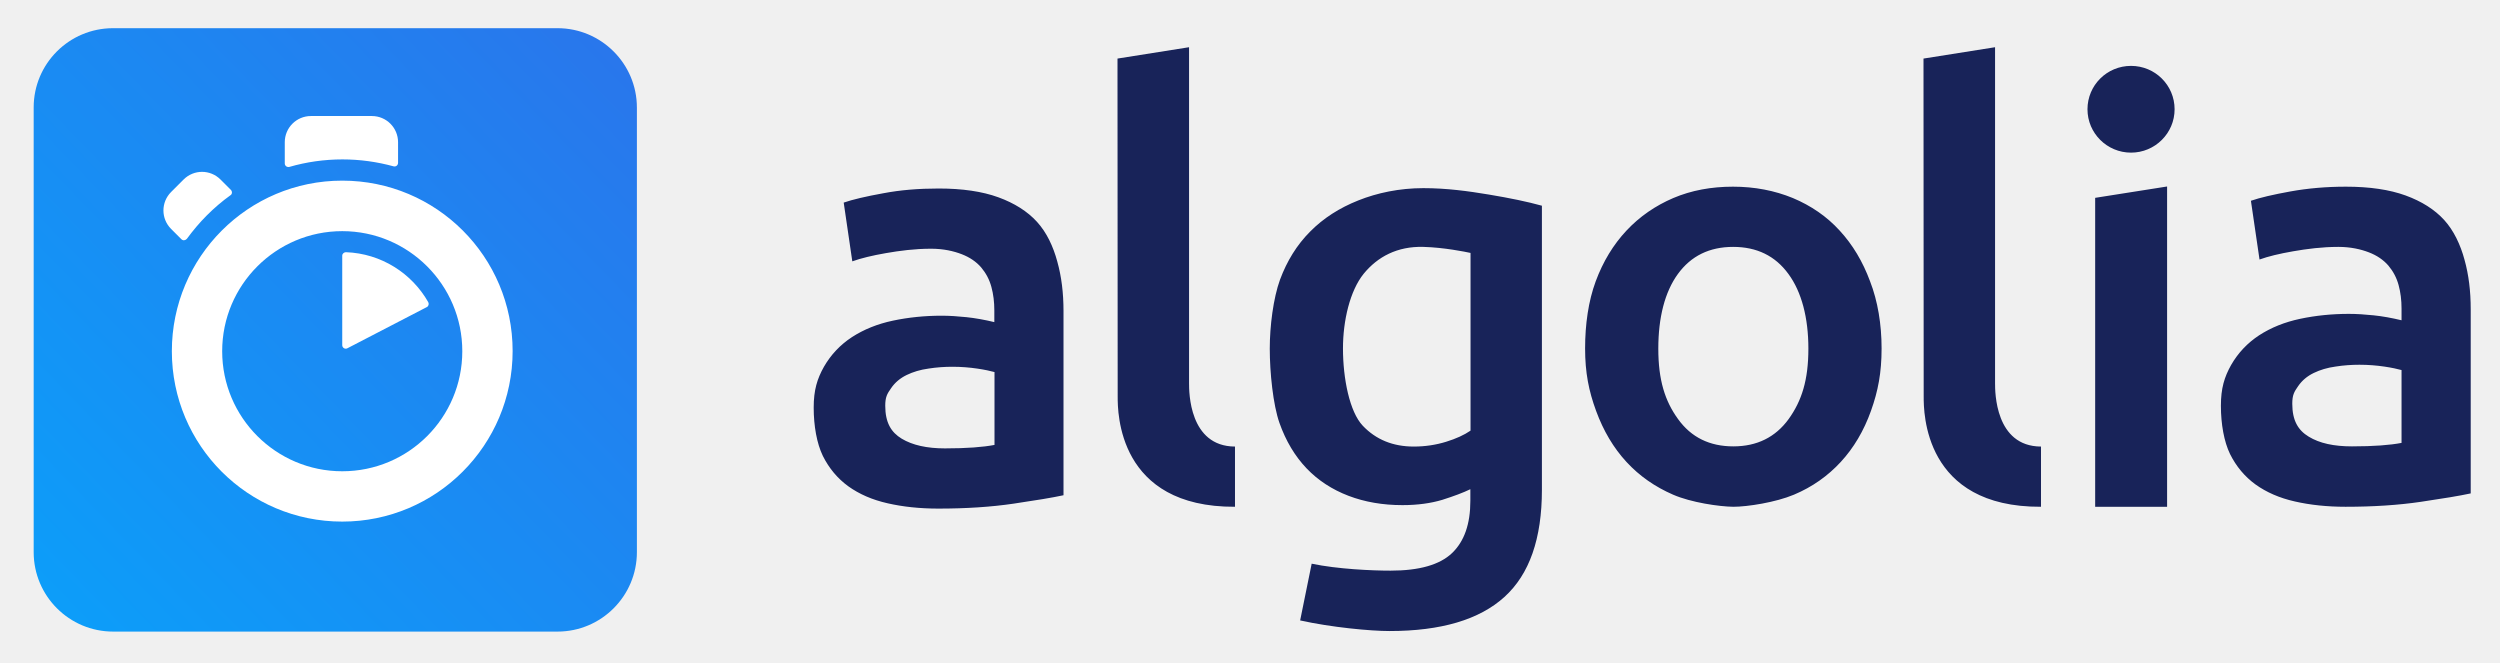
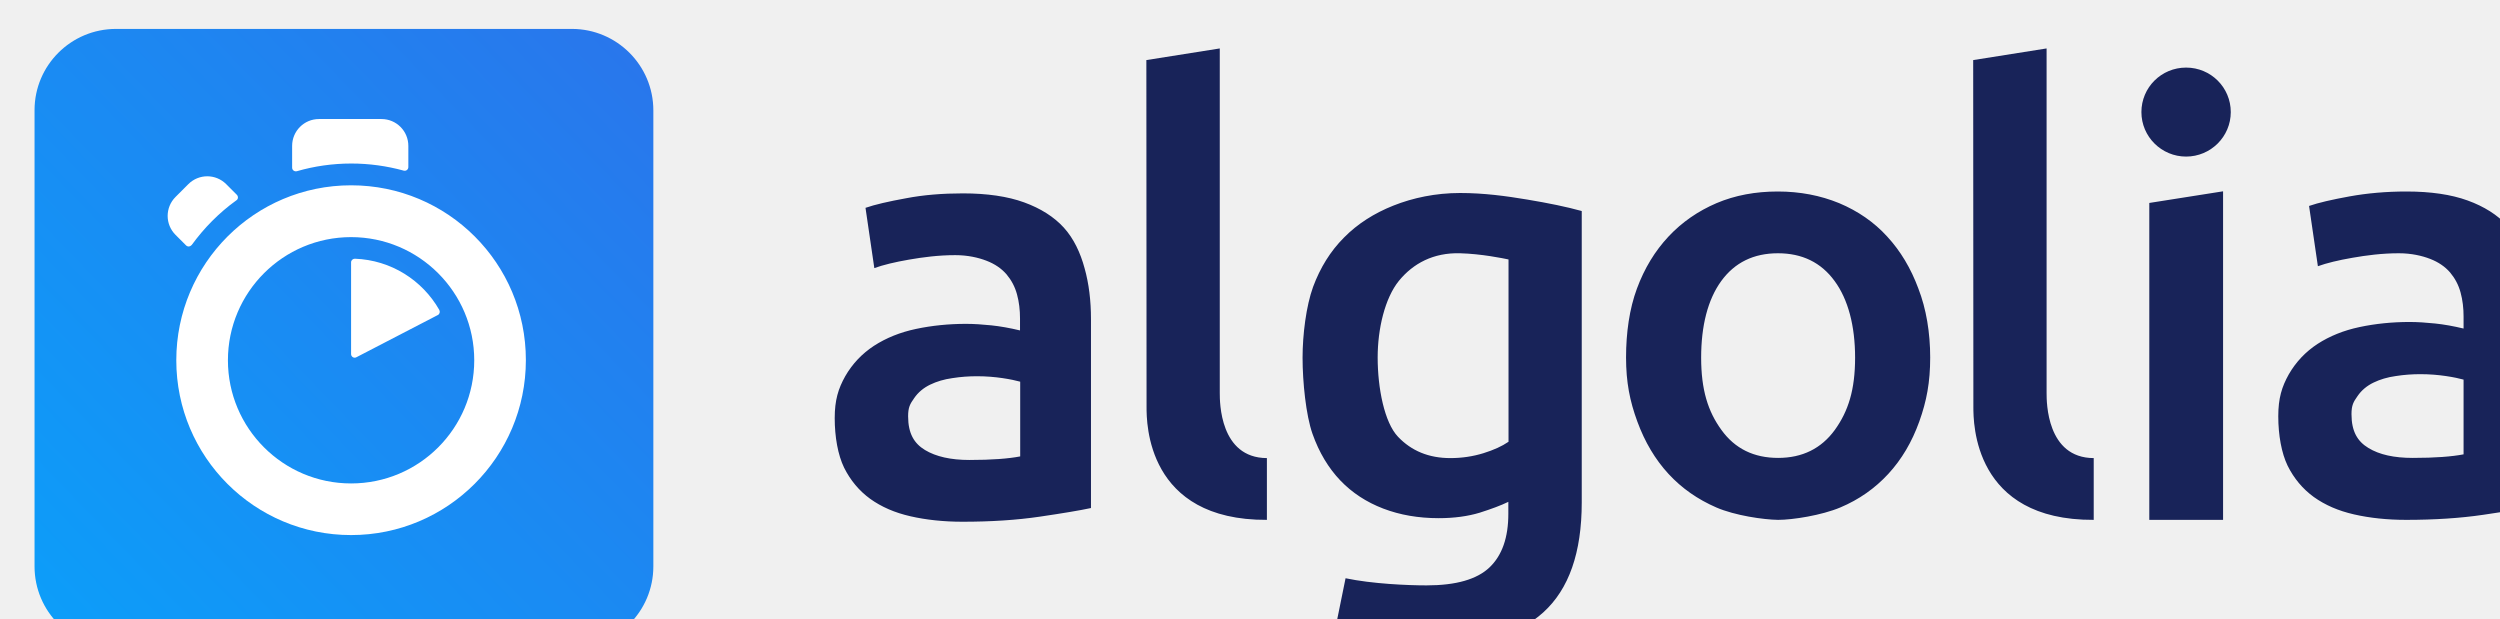
- <svg xmlns="http://www.w3.org/2000/svg" viewBox="0 0 1366 362">
+ <svg xmlns="http://www.w3.org/2000/svg">
  <linearGradient id="a" x1="428.258" x2="434.145" y1="404.15" y2="409.85" gradientUnits="userSpaceOnUse" gradientTransform="matrix(94.045 0 0 -94.072 -40381.527 38479.52)">
    <stop offset="0" stop-color="#00aeff" />
    <stop offset="1" stop-color="#3369e7" />
  </linearGradient>
  <path fill="url(#a)" d="M61.8 15.4h242.8c23.9 0 43.4 19.4 43.4 43.4v242.9c0 23.9-19.4 43.4-43.4 43.4H61.8c-23.9 0-43.4-19.4-43.4-43.4v-243c0-23.9 19.4-43.3 43.4-43.3z" />
  <path fill="#FFF" d="M187 98.7c-51.4 0-93.1 41.7-93.1 93.2S135.6 285 187 285s93.1-41.7 93.1-93.2-41.6-93.1-93.1-93.1zm0 158.8c-36.2 0-65.6-29.4-65.6-65.6s29.4-65.6 65.6-65.6 65.6 29.4 65.6 65.6-29.3 65.6-65.6 65.6zm0-117.8v48.9c0 1.4 1.5 2.4 2.8 1.7l43.4-22.5c1-.5 1.3-1.7.8-2.7-9-15.8-25.7-26.6-45-27.3-1 0-2 .8-2 1.9zm-60.8-35.9l-5.7-5.7c-5.6-5.6-14.6-5.6-20.2 0l-6.8 6.8c-5.6 5.6-5.6 14.6 0 20.2l5.6 5.6c.9.9 2.2.7 3-.2 3.3-4.5 6.9-8.8 10.9-12.8 4.1-4.1 8.3-7.7 12.9-11 1-.6 1.1-2 .3-2.9zM217.5 89V77.7c0-7.9-6.4-14.3-14.3-14.3h-33.3c-7.9 0-14.3 6.4-14.3 14.3v11.6c0 1.3 1.2 2.2 2.5 1.9 9.3-2.7 19.1-4.1 29-4.1 9.5 0 18.9 1.3 28 3.8 1.2.3 2.4-.6 2.4-1.9z" />
  <path fill="#182359" d="M842.5 267.6c0 26.7-6.8 46.2-20.5 58.6-13.7 12.4-34.6 18.6-62.8 18.6-10.3 0-31.7-2-48.8-5.8l6.3-31c14.3 3 33.2 3.8 43.1 3.8 15.7 0 26.9-3.2 33.6-9.6s10-15.9 10-28.5v-6.4c-3.9 1.9-9 3.8-15.3 5.8-6.3 1.9-13.6 2.9-21.8 2.9-10.8 0-20.6-1.7-29.5-5.1-8.9-3.4-16.6-8.4-22.9-15-6.3-6.6-11.3-14.9-14.8-24.8s-5.3-27.6-5.3-40.6c0-12.2 1.9-27.5 5.6-37.7 3.8-10.2 9.2-19 16.5-26.3 7.2-7.3 16-12.9 26.3-17s22.4-6.7 35.5-6.7c12.7 0 24.4 1.6 35.8 3.5 11.4 1.9 21.1 3.9 29 6.1v155.2zm-108.7-77.2c0 16.4 3.6 34.6 10.8 42.2 7.2 7.6 16.5 11.4 27.9 11.4 6.2 0 12.1-.9 17.6-2.6 5.5-1.7 9.9-3.7 13.4-6.1v-97.1c-2.8-.6-14.5-3-25.8-3.3-14.2-.4-25 5.4-32.6 14.7-7.5 9.3-11.3 25.6-11.3 40.8zm294.3 0c0 13.2-1.9 23.2-5.8 34.1s-9.4 20.2-16.5 27.9c-7.1 7.7-15.6 13.7-25.6 17.9s-25.4 6.6-33.1 6.6c-7.7-.1-23-2.3-32.9-6.6-9.9-4.3-18.4-10.2-25.5-17.9-7.1-7.7-12.6-17-16.6-27.9s-6-20.9-6-34.1c0-13.2 1.8-25.9 5.8-36.7 4-10.8 9.6-20 16.8-27.7s15.8-13.6 25.6-17.8c9.9-4.2 20.8-6.2 32.6-6.2s22.7 2.1 32.7 6.2c10 4.2 18.6 10.1 25.6 17.8 7.1 7.7 12.6 16.9 16.6 27.7 4.2 10.8 6.3 23.5 6.3 36.7zm-40 .1c0-16.9-3.7-31-10.9-40.8-7.2-9.9-17.3-14.8-30.2-14.8-12.9 0-23 4.9-30.2 14.8-7.2 9.9-10.7 23.9-10.7 40.8 0 17.1 3.6 28.6 10.8 38.5 7.2 10 17.3 14.9 30.2 14.9 12.9 0 23-5 30.2-14.9 7.2-10 10.8-21.4 10.8-38.5zm127.1 86.4c-64.1.3-64.1-51.8-64.1-60.1L1051 32l39.1-6.2v183.6c0 4.7 0 34.5 25.1 34.6v32.9zm68.9 0h-39.3V108.1l39.3-6.2v175zm-19.7-193.5c13.1 0 23.8-10.6 23.8-23.7S1177.6 36 1164.4 36s-23.8 10.6-23.8 23.7 10.7 23.7 23.8 23.7zm117.4 18.6c12.9 0 23.8 1.6 32.6 4.8 8.8 3.2 15.9 7.7 21.1 13.4s8.9 13.5 11.1 21.7c2.3 8.2 3.4 17.2 3.4 27.1v100.6c-6 1.3-15.1 2.8-27.3 4.6s-25.9 2.7-41.1 2.7c-10.1 0-19.4-1-27.7-2.9-8.4-1.9-15.5-5-21.5-9.3-5.9-4.3-10.5-9.8-13.9-16.6-3.3-6.8-5-16.4-5-26.4 0-9.6 1.9-15.7 5.6-22.3 3.8-6.6 8.9-12 15.3-16.2 6.5-4.2 13.9-7.2 22.4-9s17.4-2.7 26.6-2.7c4.3 0 8.8.3 13.6.8s9.8 1.4 15.2 2.7v-6.4c0-4.5-.5-8.8-1.6-12.8-1.1-4.1-3-7.6-5.6-10.7-2.7-3.1-6.2-5.5-10.6-7.2s-10-3-16.7-3c-9 0-17.2 1.1-24.7 2.4-7.5 1.3-13.7 2.8-18.4 4.5l-4.7-32.1c4.9-1.7 12.2-3.4 21.6-5.1s19.5-2.6 30.3-2.6zm3.3 141.9c12 0 20.9-.7 27.1-1.9v-39.8c-2.2-.6-5.3-1.3-9.4-1.9-4.1-.6-8.6-1-13.6-1-4.3 0-8.7.3-13.1 1-4.4.6-8.4 1.8-11.9 3.5s-6.4 4.1-8.5 7.2c-2.2 3.1-3.2 4.9-3.2 9.6 0 9.2 3.2 14.5 9 18 5.9 3.6 13.7 5.3 23.6 5.3zM512.9 103c12.9 0 23.8 1.6 32.6 4.8 8.8 3.2 15.9 7.7 21.1 13.4 5.3 5.8 8.9 13.5 11.1 21.7 2.3 8.2 3.4 17.2 3.4 27.1v100.6c-6 1.3-15.1 2.8-27.3 4.6-12.2 1.8-25.9 2.7-41.1 2.7-10.1 0-19.4-1-27.7-2.9-8.4-1.9-15.5-5-21.5-9.3-5.9-4.3-10.5-9.8-13.9-16.6-3.3-6.8-5-16.4-5-26.4 0-9.6 1.9-15.7 5.6-22.3 3.8-6.6 8.9-12 15.3-16.2 6.5-4.2 13.9-7.2 22.4-9s17.4-2.7 26.6-2.7c4.3 0 8.8.3 13.6.8 4.7.5 9.8 1.4 15.2 2.7v-6.4c0-4.5-.5-8.8-1.6-12.8-1.1-4.1-3-7.6-5.6-10.7-2.7-3.1-6.2-5.5-10.6-7.2-4.4-1.7-10-3-16.7-3-9 0-17.2 1.1-24.7 2.4-7.5 1.3-13.7 2.8-18.4 4.5l-4.7-32.1c4.9-1.7 12.2-3.4 21.6-5.1 9.4-1.8 19.5-2.6 30.3-2.6zm3.4 142c12 0 20.9-.7 27.1-1.9v-39.8c-2.2-.6-5.3-1.3-9.4-1.9-4.1-.6-8.6-1-13.6-1-4.3 0-8.7.3-13.1 1-4.4.6-8.4 1.8-11.9 3.5s-6.4 4.1-8.5 7.2c-2.2 3.1-3.2 4.9-3.2 9.6 0 9.2 3.2 14.5 9 18s13.7 5.3 23.6 5.3zm158.5 31.9c-64.1.3-64.1-51.8-64.1-60.1L610.6 32l39.1-6.2v183.6c0 4.7 0 34.5 25.1 34.6v32.9z" />
</svg>
